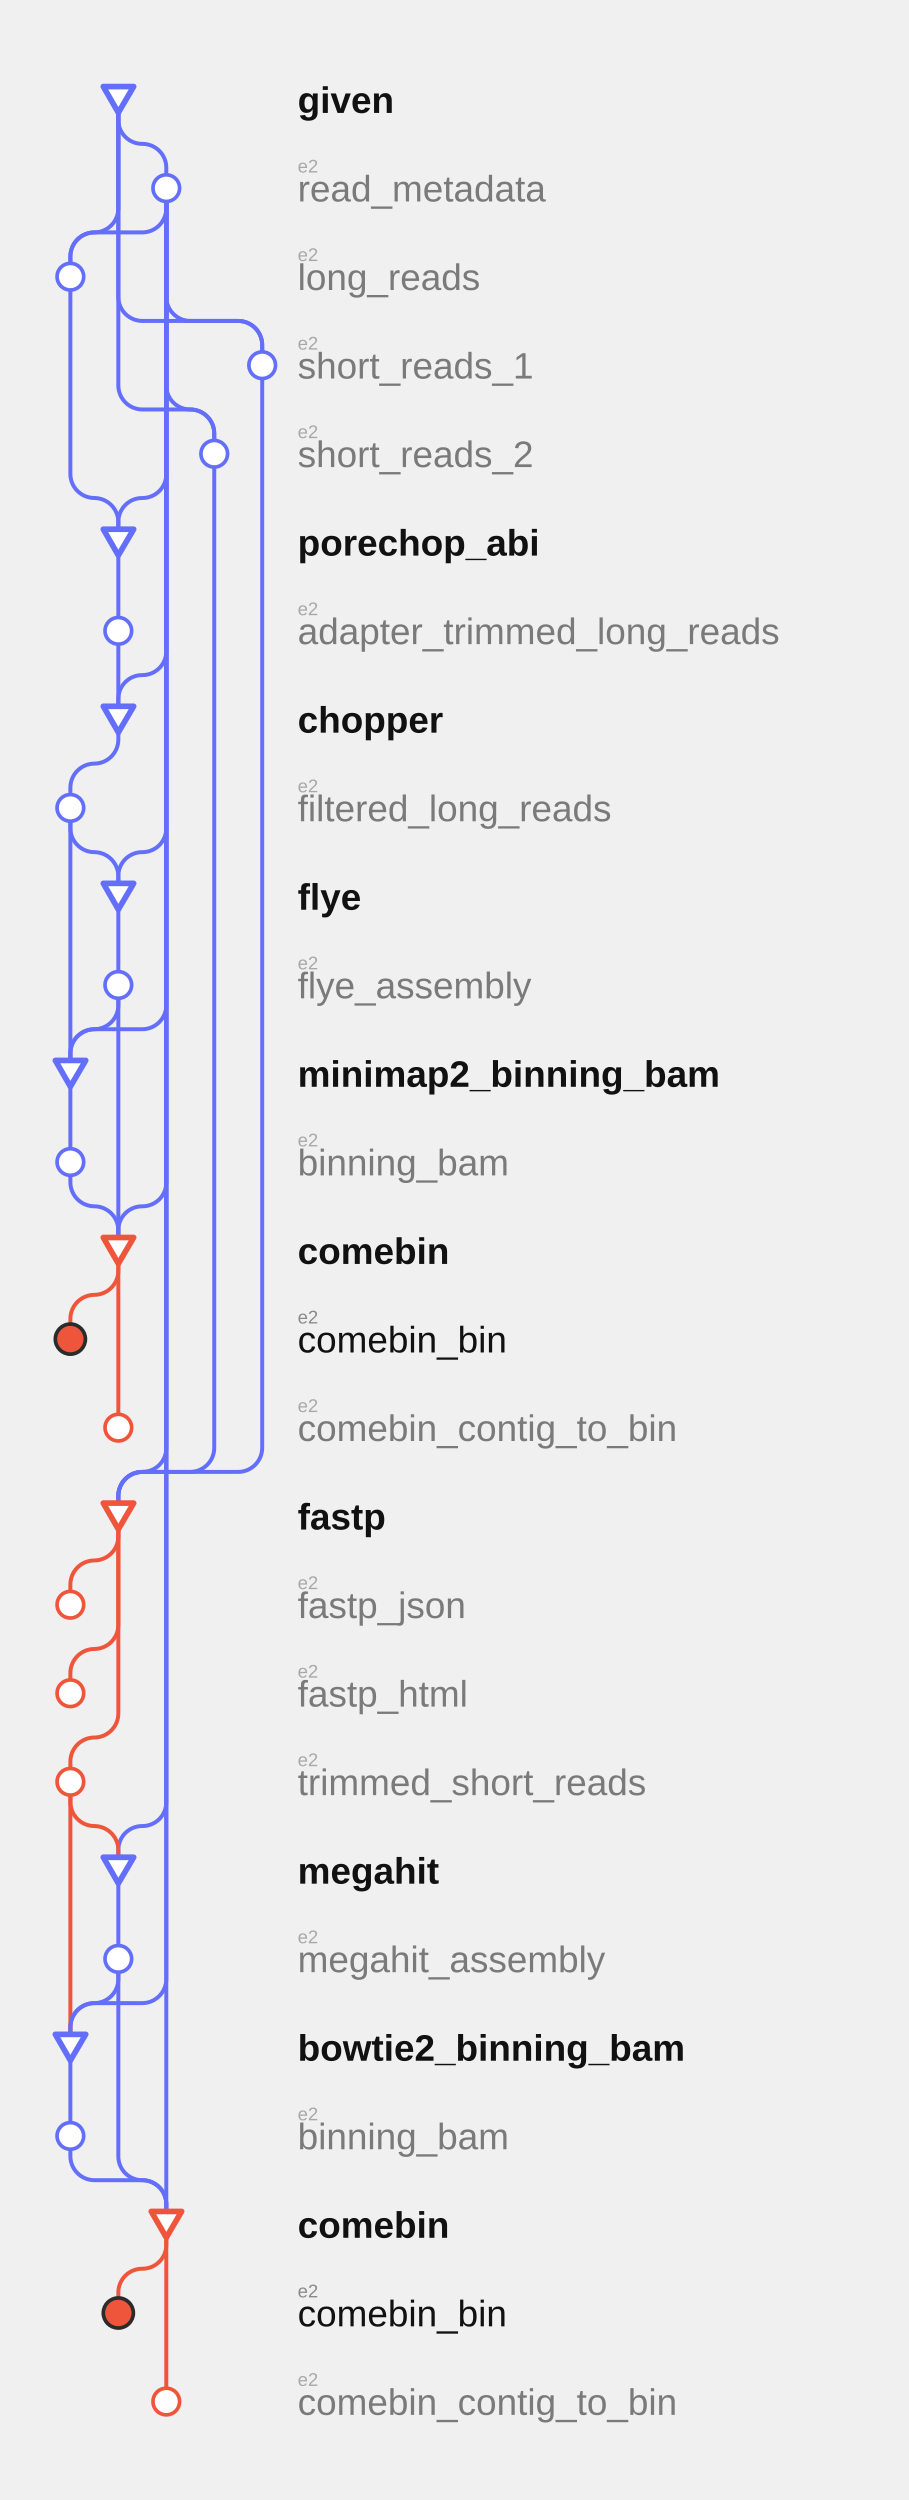
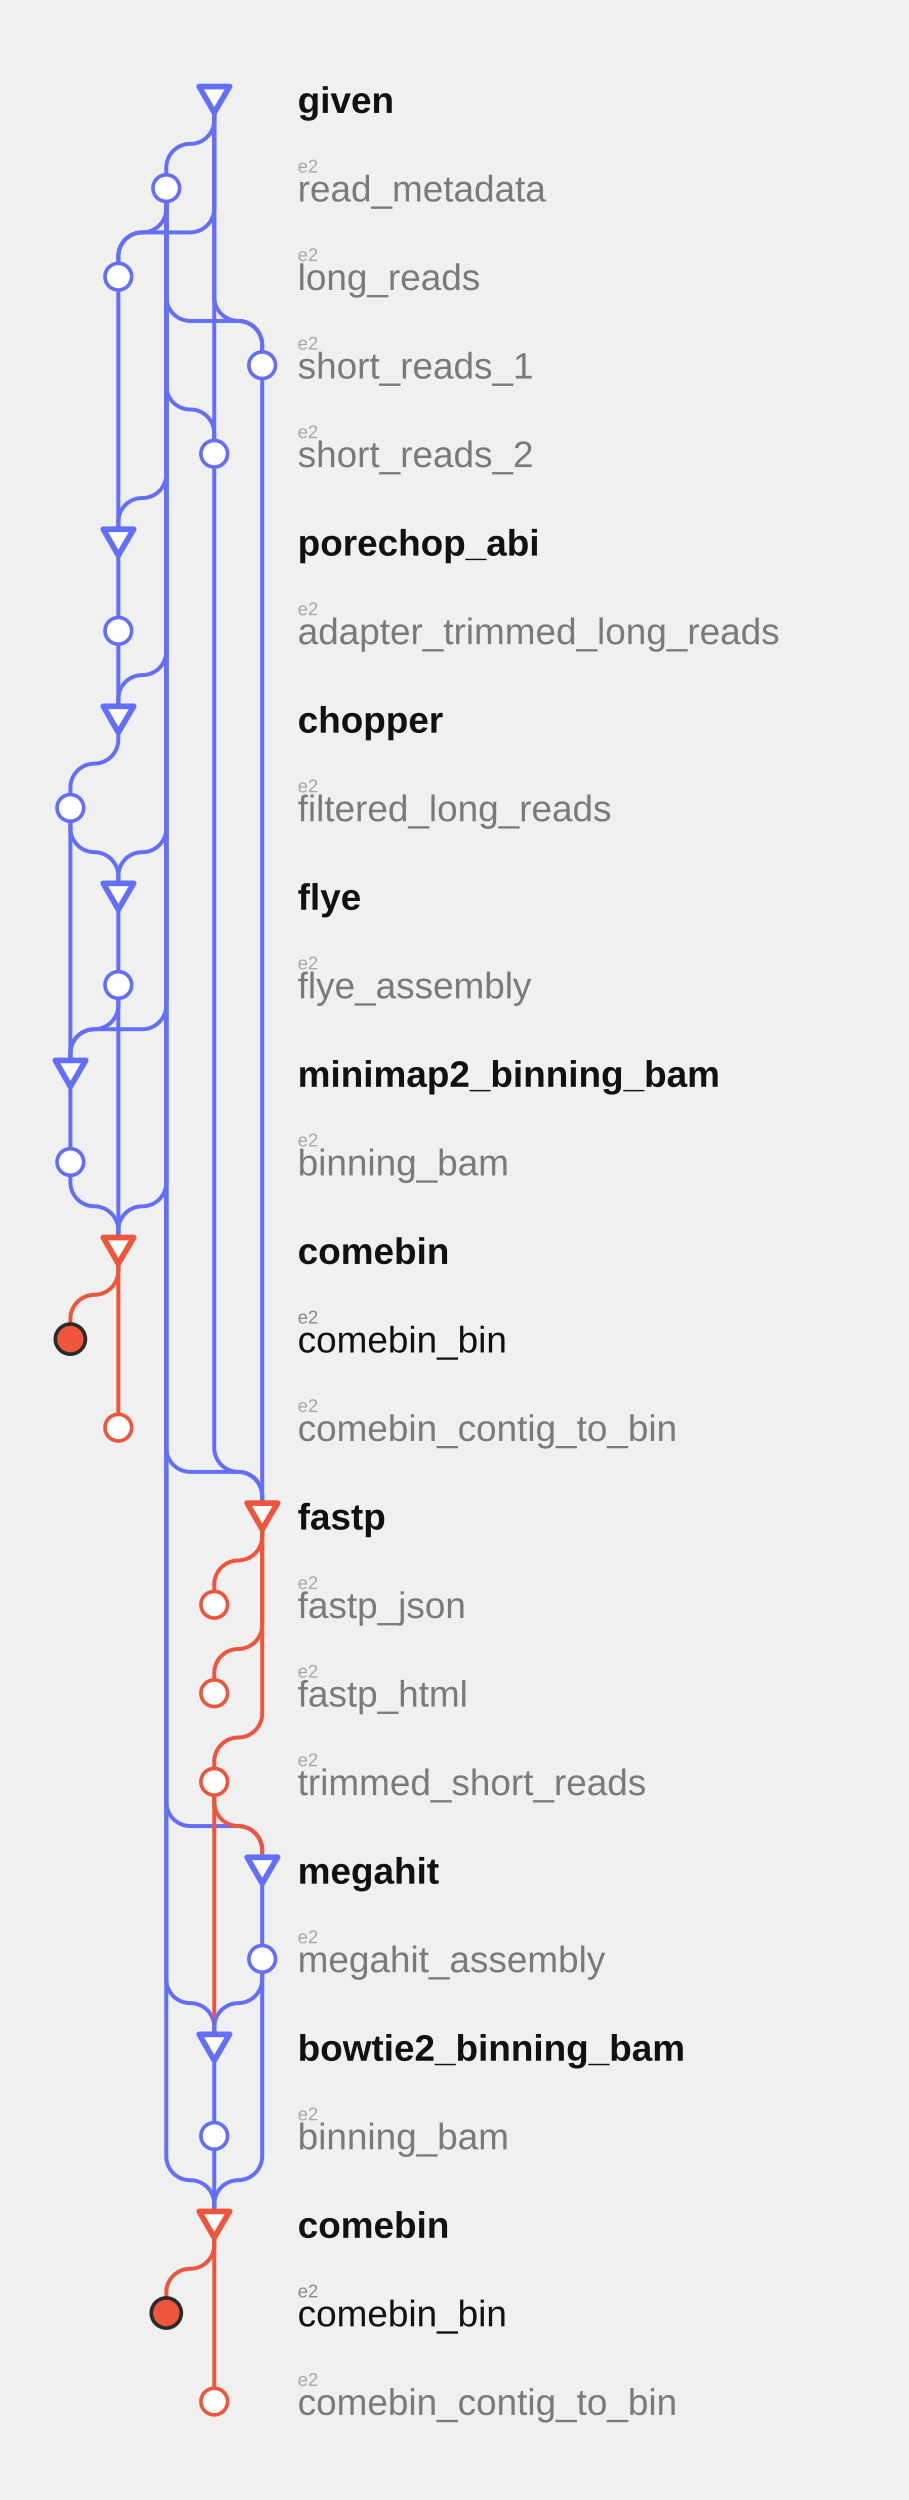
<svg xmlns="http://www.w3.org/2000/svg" width="320" height="881" viewBox="0 0 320 881">
  <g fill="none" stroke="#666666" stroke-width="1.4" stroke-linejoin="round" stroke-linecap="round">
-     <path d="M 41.7,39.7 L 41.7,42.2 A 8.4,8.4 0 0 0 50.2,50.7 A 8.4,8.4 0 0 1 58.6,59.2 L 58.6,61.6" stroke="#636EFA" />
-     <path d="M 41.7,39.7 L 41.7,73.5 A 8.5,8.5 0 0 1 33.3,81.9 A 8.5,8.5 0 0 0 24.8,90.4 L 24.8,92.8" stroke="#636EFA" />
-     <path d="M 41.7,39.7 L 41.7,104.6 A 8.5,8.5 0 0 0 50.2,113.1 L 84.0,113.1 A 8.5,8.5 0 0 1 92.4,121.5 L 92.4,124.0" stroke="#636EFA" />
-     <path d="M 41.7,39.7 L 41.7,135.9 A 8.5,8.5 0 0 0 50.2,144.3 L 67.1,144.3 A 8.5,8.5 0 0 1 75.5,152.8 L 75.5,155.2" stroke="#636EFA" />
-     <path d="M 58.6,71.0 L 58.6,73.5 A 8.5,8.5 0 0 1 50.2,81.9 L 33.3,81.9 A 8.5,8.5 0 0 0 24.8,90.4 L 24.8,92.8" stroke="#636EFA" />
+     <path d="M 75.5,39.7 L 75.5,42.2 A 8.4,8.4 0 0 1 67.1,50.7 A 8.4,8.4 0 0 0 58.6,59.2 L 58.6,61.6" stroke="#636EFA" />
+     <path d="M 75.5,39.7 L 75.5,73.5 A 8.5,8.5 0 0 1 67.1,81.9 L 50.2,81.9 A 8.5,8.5 0 0 0 41.7,90.4 L 41.7,92.8" stroke="#636EFA" />
+     <path d="M 75.5,39.7 L 75.5,104.6 A 8.5,8.5 0 0 0 84.0,113.1 A 8.5,8.5 0 0 1 92.4,121.5 L 92.4,124.0" stroke="#636EFA" />
+     <path d="M 75.5,39.7 L 75.5,155.2" stroke="#636EFA" />
+     <path d="M 58.6,71.0 L 58.6,73.5 A 8.4,8.4 0 0 1 50.2,81.9 A 8.4,8.4 0 0 0 41.7,90.4 L 41.7,92.8" stroke="#636EFA" />
    <path d="M 58.6,71.0 L 58.6,104.6 A 8.5,8.5 0 0 0 67.1,113.1 L 84.0,113.1 A 8.5,8.5 0 0 1 92.4,121.5 L 92.4,124.0" stroke="#636EFA" />
    <path d="M 58.6,71.0 L 58.6,135.9 A 8.4,8.4 0 0 0 67.1,144.3 A 8.4,8.4 0 0 1 75.5,152.8 L 75.5,155.2" stroke="#636EFA" />
    <path d="M 58.6,71.0 L 58.6,167.1 A 8.4,8.4 0 0 1 50.2,175.5 A 8.4,8.4 0 0 0 41.7,183.9 L 41.7,186.5" stroke="#636EFA" />
    <path d="M 58.6,71.0 L 58.6,229.4 A 8.4,8.4 0 0 1 50.2,237.9 A 8.4,8.4 0 0 0 41.7,246.3 L 41.7,248.9" stroke="#636EFA" />
    <path d="M 58.6,71.0 L 58.6,291.8 A 8.4,8.4 0 0 1 50.2,300.3 A 8.4,8.4 0 0 0 41.7,308.7 L 41.7,311.3" stroke="#636EFA" />
    <path d="M 58.6,71.0 L 58.6,354.2 A 8.5,8.5 0 0 1 50.2,362.7 L 33.3,362.7 A 8.5,8.5 0 0 0 24.8,371.1 L 24.8,373.7" stroke="#636EFA" />
    <path d="M 58.6,71.0 L 58.6,416.7 A 8.4,8.4 0 0 1 50.2,425.1 A 8.4,8.4 0 0 0 41.7,433.6 L 41.7,436.1" stroke="#636EFA" />
-     <path d="M 58.6,71.0 L 58.6,510.2 A 8.4,8.4 0 0 1 50.2,518.7 A 8.4,8.4 0 0 0 41.7,527.1 L 41.7,529.7" stroke="#636EFA" />
-     <path d="M 58.6,71.0 L 58.6,635.0 A 8.4,8.4 0 0 1 50.2,643.5 A 8.4,8.4 0 0 0 41.7,652.0 L 41.7,654.5" stroke="#636EFA" />
-     <path d="M 58.6,71.0 L 58.6,697.4 A 8.5,8.5 0 0 1 50.2,705.9 L 33.3,705.9 A 8.5,8.5 0 0 0 24.8,714.4 L 24.8,716.9" stroke="#636EFA" />
-     <path d="M 58.6,71.0 L 58.6,779.3" stroke="#636EFA" />
-     <path d="M 24.8,102.2 L 24.8,167.1 A 8.5,8.5 0 0 0 33.3,175.5 A 8.5,8.5 0 0 1 41.7,183.9 L 41.7,186.5" stroke="#636EFA" />
-     <path d="M 92.4,133.4 L 92.4,510.2 A 8.5,8.5 0 0 1 84.0,518.7 L 50.2,518.7 A 8.5,8.5 0 0 0 41.7,527.1 L 41.7,529.7" stroke="#636EFA" />
-     <path d="M 75.5,164.6 L 75.5,510.2 A 8.5,8.5 0 0 1 67.1,518.7 L 50.2,518.7 A 8.5,8.5 0 0 0 41.7,527.1 L 41.7,529.7" stroke="#636EFA" />
+     <path d="M 58.6,71.0 L 58.6,510.2 A 8.5,8.5 0 0 0 67.1,518.7 L 84.0,518.7 A 8.5,8.5 0 0 1 92.4,527.1 L 92.4,529.7" stroke="#636EFA" />
+     <path d="M 58.6,71.0 L 58.6,635.0 A 8.5,8.5 0 0 0 67.1,643.5 L 84.0,643.5 A 8.5,8.5 0 0 1 92.4,652.0 L 92.4,654.5" stroke="#636EFA" />
+     <path d="M 58.6,71.0 L 58.6,697.4 A 8.4,8.4 0 0 0 67.1,705.9 A 8.4,8.4 0 0 1 75.5,714.4 L 75.5,716.9" stroke="#636EFA" />
+     <path d="M 58.6,71.0 L 58.6,759.8 A 8.4,8.4 0 0 0 67.1,768.3 A 8.4,8.4 0 0 1 75.5,776.8 L 75.5,779.3" stroke="#636EFA" />
+     <path d="M 41.7,102.2 L 41.7,186.5" stroke="#636EFA" />
+     <path d="M 92.4,133.4 L 92.4,529.7" stroke="#636EFA" />
+     <path d="M 75.5,164.6 L 75.5,510.2 A 8.5,8.5 0 0 0 84.0,518.7 A 8.5,8.5 0 0 1 92.4,527.1 L 92.4,529.7" stroke="#636EFA" />
    <path d="M 41.7,195.7 L 41.7,217.6" stroke="#636EFA" />
    <path d="M 41.7,227.0 L 41.7,248.9" stroke="#636EFA" />
    <path d="M 41.7,258.1 L 41.7,260.7 A 8.5,8.5 0 0 1 33.3,269.1 A 8.5,8.5 0 0 0 24.8,277.6 L 24.8,280.0" stroke="#636EFA" />
    <path d="M 24.8,289.4 L 24.8,291.8 A 8.5,8.5 0 0 0 33.3,300.3 A 8.5,8.5 0 0 1 41.7,308.7 L 41.7,311.3" stroke="#636EFA" />
    <path d="M 24.8,289.4 L 24.8,373.7" stroke="#636EFA" />
    <path d="M 41.7,320.5 L 41.7,342.4" stroke="#636EFA" />
    <path d="M 41.7,351.8 L 41.7,354.2 A 8.5,8.5 0 0 1 33.3,362.7 A 8.5,8.5 0 0 0 24.8,371.1 L 24.8,373.7" stroke="#636EFA" />
    <path d="M 41.7,351.8 L 41.7,436.1" stroke="#636EFA" />
    <path d="M 24.8,382.9 L 24.8,404.8" stroke="#636EFA" />
    <path d="M 24.8,414.2 L 24.8,416.7 A 8.5,8.5 0 0 0 33.3,425.1 A 8.5,8.5 0 0 1 41.7,433.6 L 41.7,436.1" stroke="#636EFA" />
    <path d="M 41.7,445.3 L 41.7,447.8 A 8.5,8.5 0 0 1 33.3,456.3 A 8.5,8.5 0 0 0 24.8,464.7 L 24.8,466.6" stroke="#EF553B" />
    <path d="M 41.7,445.3 L 41.7,498.4" stroke="#EF553B" />
-     <path d="M 41.7,538.9 L 41.7,541.4 A 8.5,8.5 0 0 1 33.3,549.9 A 8.5,8.5 0 0 0 24.8,558.4 L 24.8,560.8" stroke="#EF553B" />
-     <path d="M 41.7,538.9 L 41.7,572.6 A 8.5,8.5 0 0 1 33.3,581.1 A 8.5,8.5 0 0 0 24.8,589.5 L 24.8,592.0" stroke="#EF553B" />
-     <path d="M 41.7,538.9 L 41.7,603.8 A 8.5,8.5 0 0 1 33.3,612.3 A 8.5,8.5 0 0 0 24.8,620.8 L 24.8,623.2" stroke="#EF553B" />
-     <path d="M 24.8,632.6 L 24.8,635.0 A 8.5,8.5 0 0 0 33.3,643.5 A 8.5,8.5 0 0 1 41.7,652.0 L 41.7,654.5" stroke="#EF553B" />
-     <path d="M 24.8,632.6 L 24.8,716.9" stroke="#EF553B" />
-     <path d="M 41.7,663.7 L 41.7,685.6" stroke="#636EFA" />
-     <path d="M 41.7,695.0 L 41.7,697.4 A 8.5,8.5 0 0 1 33.3,705.9 A 8.5,8.5 0 0 0 24.8,714.4 L 24.8,716.9" stroke="#636EFA" />
-     <path d="M 41.7,695.0 L 41.7,759.8 A 8.4,8.4 0 0 0 50.2,768.3 A 8.4,8.4 0 0 1 58.6,776.8 L 58.6,779.3" stroke="#636EFA" />
-     <path d="M 24.8,726.1 L 24.8,748.0" stroke="#636EFA" />
-     <path d="M 24.8,757.4 L 24.8,759.8 A 8.5,8.5 0 0 0 33.3,768.3 L 50.2,768.3 A 8.5,8.5 0 0 1 58.6,776.8 L 58.6,779.3" stroke="#636EFA" />
-     <path d="M 58.6,788.5 L 58.6,791.0 A 8.4,8.4 0 0 1 50.2,799.5 A 8.4,8.4 0 0 0 41.7,808.0 L 41.7,809.8" stroke="#EF553B" />
-     <path d="M 58.6,788.5 L 58.6,841.6" stroke="#EF553B" />
+     <path d="M 92.4,538.9 L 92.4,541.4 A 8.5,8.5 0 0 1 84.0,549.9 A 8.5,8.5 0 0 0 75.5,558.4 L 75.5,560.8" stroke="#EF553B" />
+     <path d="M 92.4,538.9 L 92.4,572.6 A 8.5,8.5 0 0 1 84.0,581.1 A 8.5,8.5 0 0 0 75.5,589.5 L 75.5,592.0" stroke="#EF553B" />
+     <path d="M 92.4,538.9 L 92.4,603.8 A 8.5,8.5 0 0 1 84.0,612.3 A 8.5,8.5 0 0 0 75.5,620.8 L 75.5,623.2" stroke="#EF553B" />
+     <path d="M 75.5,632.6 L 75.5,635.0 A 8.5,8.5 0 0 0 84.0,643.5 A 8.5,8.5 0 0 1 92.4,652.0 L 92.4,654.5" stroke="#EF553B" />
+     <path d="M 75.5,632.6 L 75.5,716.9" stroke="#EF553B" />
+     <path d="M 92.4,663.7 L 92.4,685.6" stroke="#636EFA" />
+     <path d="M 92.4,695.0 L 92.4,697.4 A 8.5,8.5 0 0 1 84.0,705.9 A 8.5,8.5 0 0 0 75.5,714.4 L 75.5,716.9" stroke="#636EFA" />
+     <path d="M 92.4,695.0 L 92.4,759.8 A 8.5,8.5 0 0 1 84.0,768.3 A 8.5,8.5 0 0 0 75.5,776.8 L 75.5,779.3" stroke="#636EFA" />
+     <path d="M 75.5,726.1 L 75.5,748.0" stroke="#636EFA" />
+     <path d="M 75.5,757.4 L 75.5,779.3" stroke="#636EFA" />
+     <path d="M 75.5,788.5 L 75.5,791.0 A 8.4,8.4 0 0 1 67.1,799.5 A 8.4,8.4 0 0 0 58.6,808.0 L 58.6,809.8" stroke="#EF553B" />
+     <path d="M 75.5,788.5 L 75.5,841.6" stroke="#EF553B" />
  </g>
  <g>
-     <polygon points="36.4,30.5 47.1,30.5 41.7,39.7" fill="#FFFFFF" stroke="#636EFA" stroke-width="2.0" stroke-linejoin="round" />
+     <polygon points="70.2,30.5 80.9,30.5 75.5,39.7" fill="#FFFFFF" stroke="#636EFA" stroke-width="2.0" stroke-linejoin="round" />
    <text x="104.9" y="39.8" font-family="Arial" font-size="13" fill="#111111" font-weight="600" text-anchor="start">given</text>
  </g>
  <g>
    <circle cx="58.6" cy="66.3" r="4.7" fill="#FFFFFF" stroke="#636EFA" stroke-width="1.3" />
    <text x="104.9" y="60.8" font-family="Arial" font-size="6.5" fill="#A8A8A8" text-anchor="start">e2</text>
    <text x="104.9" y="71.0" font-family="Arial" font-size="13" fill="#7A7A7A" font-weight="normal" text-anchor="start">read_metadata</text>
  </g>
  <g>
-     <circle cx="24.8" cy="97.5" r="4.7" fill="#FFFFFF" stroke="#636EFA" stroke-width="1.3" />
+     <circle cx="41.7" cy="97.5" r="4.7" fill="#FFFFFF" stroke="#636EFA" stroke-width="1.3" />
    <text x="104.9" y="92.0" font-family="Arial" font-size="6.5" fill="#A8A8A8" text-anchor="start">e2</text>
    <text x="104.9" y="102.2" font-family="Arial" font-size="13" fill="#7A7A7A" font-weight="normal" text-anchor="start">long_reads</text>
  </g>
  <g>
    <circle cx="92.4" cy="128.7" r="4.7" fill="#FFFFFF" stroke="#636EFA" stroke-width="1.3" />
    <text x="104.9" y="123.2" font-family="Arial" font-size="6.5" fill="#A8A8A8" text-anchor="start">e2</text>
    <text x="104.9" y="133.4" font-family="Arial" font-size="13" fill="#7A7A7A" font-weight="normal" text-anchor="start">short_reads_1</text>
  </g>
  <g>
    <circle cx="75.5" cy="159.9" r="4.7" fill="#FFFFFF" stroke="#636EFA" stroke-width="1.3" />
    <text x="104.9" y="154.4" font-family="Arial" font-size="6.5" fill="#A8A8A8" text-anchor="start">e2</text>
    <text x="104.9" y="164.6" font-family="Arial" font-size="13" fill="#7A7A7A" font-weight="normal" text-anchor="start">short_reads_2</text>
  </g>
  <g>
    <polygon points="36.4,186.5 47.1,186.5 41.7,195.7" fill="#FFFFFF" stroke="#636EFA" stroke-width="2.0" stroke-linejoin="round" />
    <text x="104.9" y="195.8" font-family="Arial" font-size="13" fill="#111111" font-weight="600" text-anchor="start">porechop_abi</text>
  </g>
  <g>
    <circle cx="41.7" cy="222.3" r="4.7" fill="#FFFFFF" stroke="#636EFA" stroke-width="1.3" />
    <text x="104.9" y="216.8" font-family="Arial" font-size="6.5" fill="#A8A8A8" text-anchor="start">e2</text>
    <text x="104.9" y="227.0" font-family="Arial" font-size="13" fill="#7A7A7A" font-weight="normal" text-anchor="start">adapter_trimmed_long_reads</text>
  </g>
  <g>
    <polygon points="36.4,248.9 47.1,248.9 41.7,258.1" fill="#FFFFFF" stroke="#636EFA" stroke-width="2.0" stroke-linejoin="round" />
    <text x="104.9" y="258.2" font-family="Arial" font-size="13" fill="#111111" font-weight="600" text-anchor="start">chopper</text>
  </g>
  <g>
    <circle cx="24.8" cy="284.7" r="4.7" fill="#FFFFFF" stroke="#636EFA" stroke-width="1.3" />
    <text x="104.9" y="279.2" font-family="Arial" font-size="6.5" fill="#A8A8A8" text-anchor="start">e2</text>
    <text x="104.9" y="289.4" font-family="Arial" font-size="13" fill="#7A7A7A" font-weight="normal" text-anchor="start">filtered_long_reads</text>
  </g>
  <g>
    <polygon points="36.4,311.3 47.1,311.3 41.7,320.5" fill="#FFFFFF" stroke="#636EFA" stroke-width="2.0" stroke-linejoin="round" />
    <text x="104.9" y="320.6" font-family="Arial" font-size="13" fill="#111111" font-weight="600" text-anchor="start">flye</text>
  </g>
  <g>
    <circle cx="41.7" cy="347.1" r="4.7" fill="#FFFFFF" stroke="#636EFA" stroke-width="1.3" />
    <text x="104.9" y="341.6" font-family="Arial" font-size="6.5" fill="#A8A8A8" text-anchor="start">e2</text>
    <text x="104.9" y="351.8" font-family="Arial" font-size="13" fill="#7A7A7A" font-weight="normal" text-anchor="start">flye_assembly</text>
  </g>
  <g>
    <polygon points="19.5,373.7 30.2,373.7 24.8,382.9" fill="#FFFFFF" stroke="#636EFA" stroke-width="2.0" stroke-linejoin="round" />
    <text x="104.9" y="383.0" font-family="Arial" font-size="13" fill="#111111" font-weight="600" text-anchor="start">minimap2_binning_bam</text>
  </g>
  <g>
    <circle cx="24.8" cy="409.5" r="4.7" fill="#FFFFFF" stroke="#636EFA" stroke-width="1.3" />
    <text x="104.9" y="404.0" font-family="Arial" font-size="6.5" fill="#A8A8A8" text-anchor="start">e2</text>
    <text x="104.9" y="414.2" font-family="Arial" font-size="13" fill="#7A7A7A" font-weight="normal" text-anchor="start">binning_bam</text>
  </g>
  <g>
    <polygon points="36.4,436.1 47.1,436.1 41.7,445.3" fill="#FFFFFF" stroke="#EF553B" stroke-width="2.0" stroke-linejoin="round" />
    <text x="104.9" y="445.4" font-family="Arial" font-size="13" fill="#111111" font-weight="600" text-anchor="start">comebin</text>
  </g>
  <g>
    <circle cx="24.8" cy="471.9" r="5.3" fill="#EF553B" stroke="#2B2B2B" stroke-width="1.3" />
    <text x="104.9" y="466.4" font-family="Arial" font-size="6.5" fill="#8A8A8A" text-anchor="start">e2</text>
    <text x="104.9" y="476.6" font-family="Arial" font-size="13" fill="#111111" font-weight="normal" text-anchor="start">comebin_bin</text>
  </g>
  <g>
    <circle cx="41.7" cy="503.1" r="4.7" fill="#FFFFFF" stroke="#EF553B" stroke-width="1.3" />
    <text x="104.9" y="497.6" font-family="Arial" font-size="6.5" fill="#A8A8A8" text-anchor="start">e2</text>
    <text x="104.9" y="507.8" font-family="Arial" font-size="13" fill="#7A7A7A" font-weight="normal" text-anchor="start">comebin_contig_to_bin</text>
  </g>
  <g>
-     <polygon points="36.4,529.7 47.1,529.7 41.7,538.9" fill="#FFFFFF" stroke="#EF553B" stroke-width="2.0" stroke-linejoin="round" />
+     <polygon points="87.1,529.7 97.8,529.7 92.4,538.9" fill="#FFFFFF" stroke="#EF553B" stroke-width="2.0" stroke-linejoin="round" />
    <text x="104.9" y="539.0" font-family="Arial" font-size="13" fill="#111111" font-weight="600" text-anchor="start">fastp</text>
  </g>
  <g>
-     <circle cx="24.8" cy="565.5" r="4.7" fill="#FFFFFF" stroke="#EF553B" stroke-width="1.3" />
+     <circle cx="75.5" cy="565.5" r="4.7" fill="#FFFFFF" stroke="#EF553B" stroke-width="1.3" />
    <text x="104.9" y="560.0" font-family="Arial" font-size="6.5" fill="#A8A8A8" text-anchor="start">e2</text>
    <text x="104.9" y="570.2" font-family="Arial" font-size="13" fill="#7A7A7A" font-weight="normal" text-anchor="start">fastp_json</text>
  </g>
  <g>
-     <circle cx="24.8" cy="596.7" r="4.7" fill="#FFFFFF" stroke="#EF553B" stroke-width="1.3" />
+     <circle cx="75.5" cy="596.7" r="4.7" fill="#FFFFFF" stroke="#EF553B" stroke-width="1.3" />
    <text x="104.9" y="591.2" font-family="Arial" font-size="6.5" fill="#A8A8A8" text-anchor="start">e2</text>
    <text x="104.9" y="601.4" font-family="Arial" font-size="13" fill="#7A7A7A" font-weight="normal" text-anchor="start">fastp_html</text>
  </g>
  <g>
-     <circle cx="24.8" cy="627.9" r="4.7" fill="#FFFFFF" stroke="#EF553B" stroke-width="1.3" />
+     <circle cx="75.5" cy="627.9" r="4.7" fill="#FFFFFF" stroke="#EF553B" stroke-width="1.3" />
    <text x="104.9" y="622.4" font-family="Arial" font-size="6.5" fill="#A8A8A8" text-anchor="start">e2</text>
    <text x="104.9" y="632.6" font-family="Arial" font-size="13" fill="#7A7A7A" font-weight="normal" text-anchor="start">trimmed_short_reads</text>
  </g>
  <g>
-     <polygon points="36.4,654.5 47.1,654.5 41.7,663.7" fill="#FFFFFF" stroke="#636EFA" stroke-width="2.0" stroke-linejoin="round" />
+     <polygon points="87.1,654.5 97.8,654.5 92.4,663.7" fill="#FFFFFF" stroke="#636EFA" stroke-width="2.0" stroke-linejoin="round" />
    <text x="104.9" y="663.8" font-family="Arial" font-size="13" fill="#111111" font-weight="600" text-anchor="start">megahit</text>
  </g>
  <g>
-     <circle cx="41.7" cy="690.3" r="4.7" fill="#FFFFFF" stroke="#636EFA" stroke-width="1.3" />
+     <circle cx="92.4" cy="690.3" r="4.7" fill="#FFFFFF" stroke="#636EFA" stroke-width="1.3" />
    <text x="104.9" y="684.8" font-family="Arial" font-size="6.5" fill="#A8A8A8" text-anchor="start">e2</text>
    <text x="104.9" y="695.0" font-family="Arial" font-size="13" fill="#7A7A7A" font-weight="normal" text-anchor="start">megahit_assembly</text>
  </g>
  <g>
-     <polygon points="19.5,716.9 30.2,716.9 24.8,726.1" fill="#FFFFFF" stroke="#636EFA" stroke-width="2.0" stroke-linejoin="round" />
+     <polygon points="70.2,716.9 80.9,716.9 75.5,726.1" fill="#FFFFFF" stroke="#636EFA" stroke-width="2.0" stroke-linejoin="round" />
    <text x="104.9" y="726.2" font-family="Arial" font-size="13" fill="#111111" font-weight="600" text-anchor="start">bowtie2_binning_bam</text>
  </g>
  <g>
-     <circle cx="24.8" cy="752.7" r="4.7" fill="#FFFFFF" stroke="#636EFA" stroke-width="1.3" />
+     <circle cx="75.5" cy="752.7" r="4.7" fill="#FFFFFF" stroke="#636EFA" stroke-width="1.3" />
    <text x="104.9" y="747.2" font-family="Arial" font-size="6.5" fill="#A8A8A8" text-anchor="start">e2</text>
    <text x="104.9" y="757.4" font-family="Arial" font-size="13" fill="#7A7A7A" font-weight="normal" text-anchor="start">binning_bam</text>
  </g>
  <g>
-     <polygon points="53.3,779.3 64.0,779.3 58.6,788.5" fill="#FFFFFF" stroke="#EF553B" stroke-width="2.0" stroke-linejoin="round" />
+     <polygon points="70.2,779.3 80.9,779.3 75.5,788.5" fill="#FFFFFF" stroke="#EF553B" stroke-width="2.0" stroke-linejoin="round" />
    <text x="104.9" y="788.6" font-family="Arial" font-size="13" fill="#111111" font-weight="600" text-anchor="start">comebin</text>
  </g>
  <g>
-     <circle cx="41.7" cy="815.1" r="5.3" fill="#EF553B" stroke="#2B2B2B" stroke-width="1.3" />
+     <circle cx="58.6" cy="815.1" r="5.3" fill="#EF553B" stroke="#2B2B2B" stroke-width="1.3" />
    <text x="104.9" y="809.6" font-family="Arial" font-size="6.5" fill="#8A8A8A" text-anchor="start">e2</text>
    <text x="104.9" y="819.8" font-family="Arial" font-size="13" fill="#111111" font-weight="normal" text-anchor="start">comebin_bin</text>
  </g>
  <g>
-     <circle cx="58.6" cy="846.3" r="4.7" fill="#FFFFFF" stroke="#EF553B" stroke-width="1.3" />
+     <circle cx="75.5" cy="846.3" r="4.7" fill="#FFFFFF" stroke="#EF553B" stroke-width="1.3" />
    <text x="104.9" y="840.8" font-family="Arial" font-size="6.5" fill="#A8A8A8" text-anchor="start">e2</text>
    <text x="104.9" y="851.0" font-family="Arial" font-size="13" fill="#7A7A7A" font-weight="normal" text-anchor="start">comebin_contig_to_bin</text>
  </g>
</svg>
